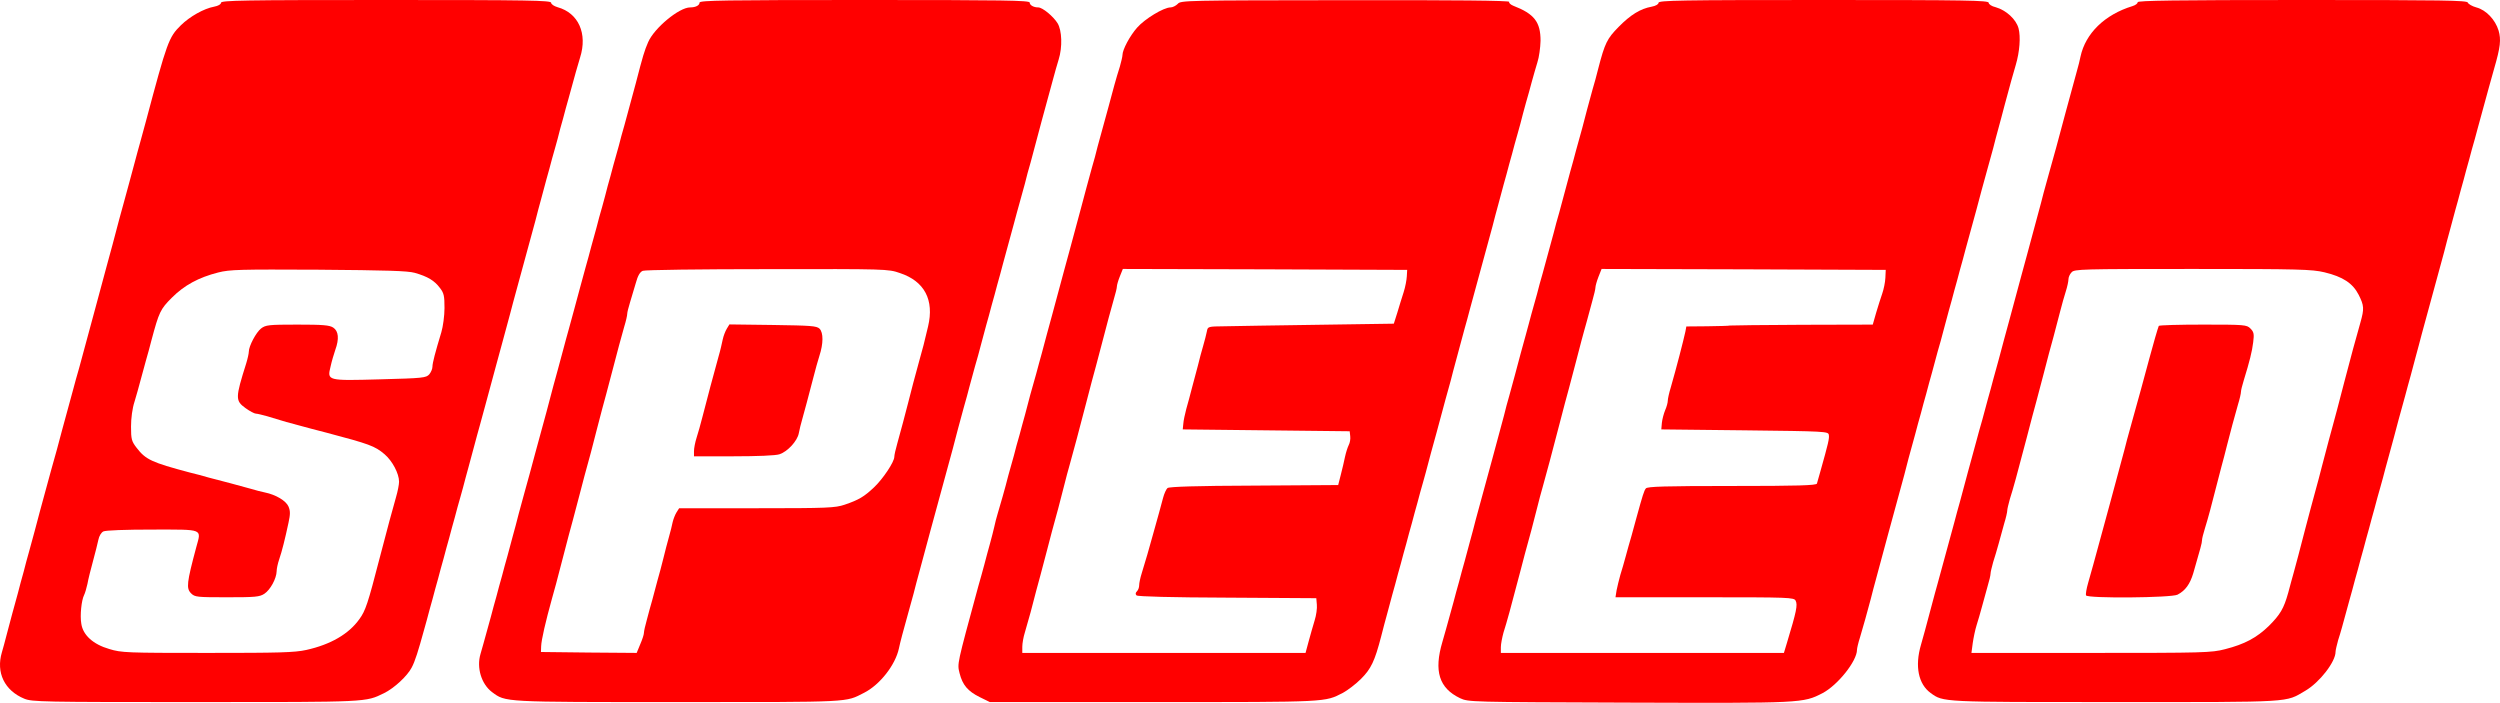
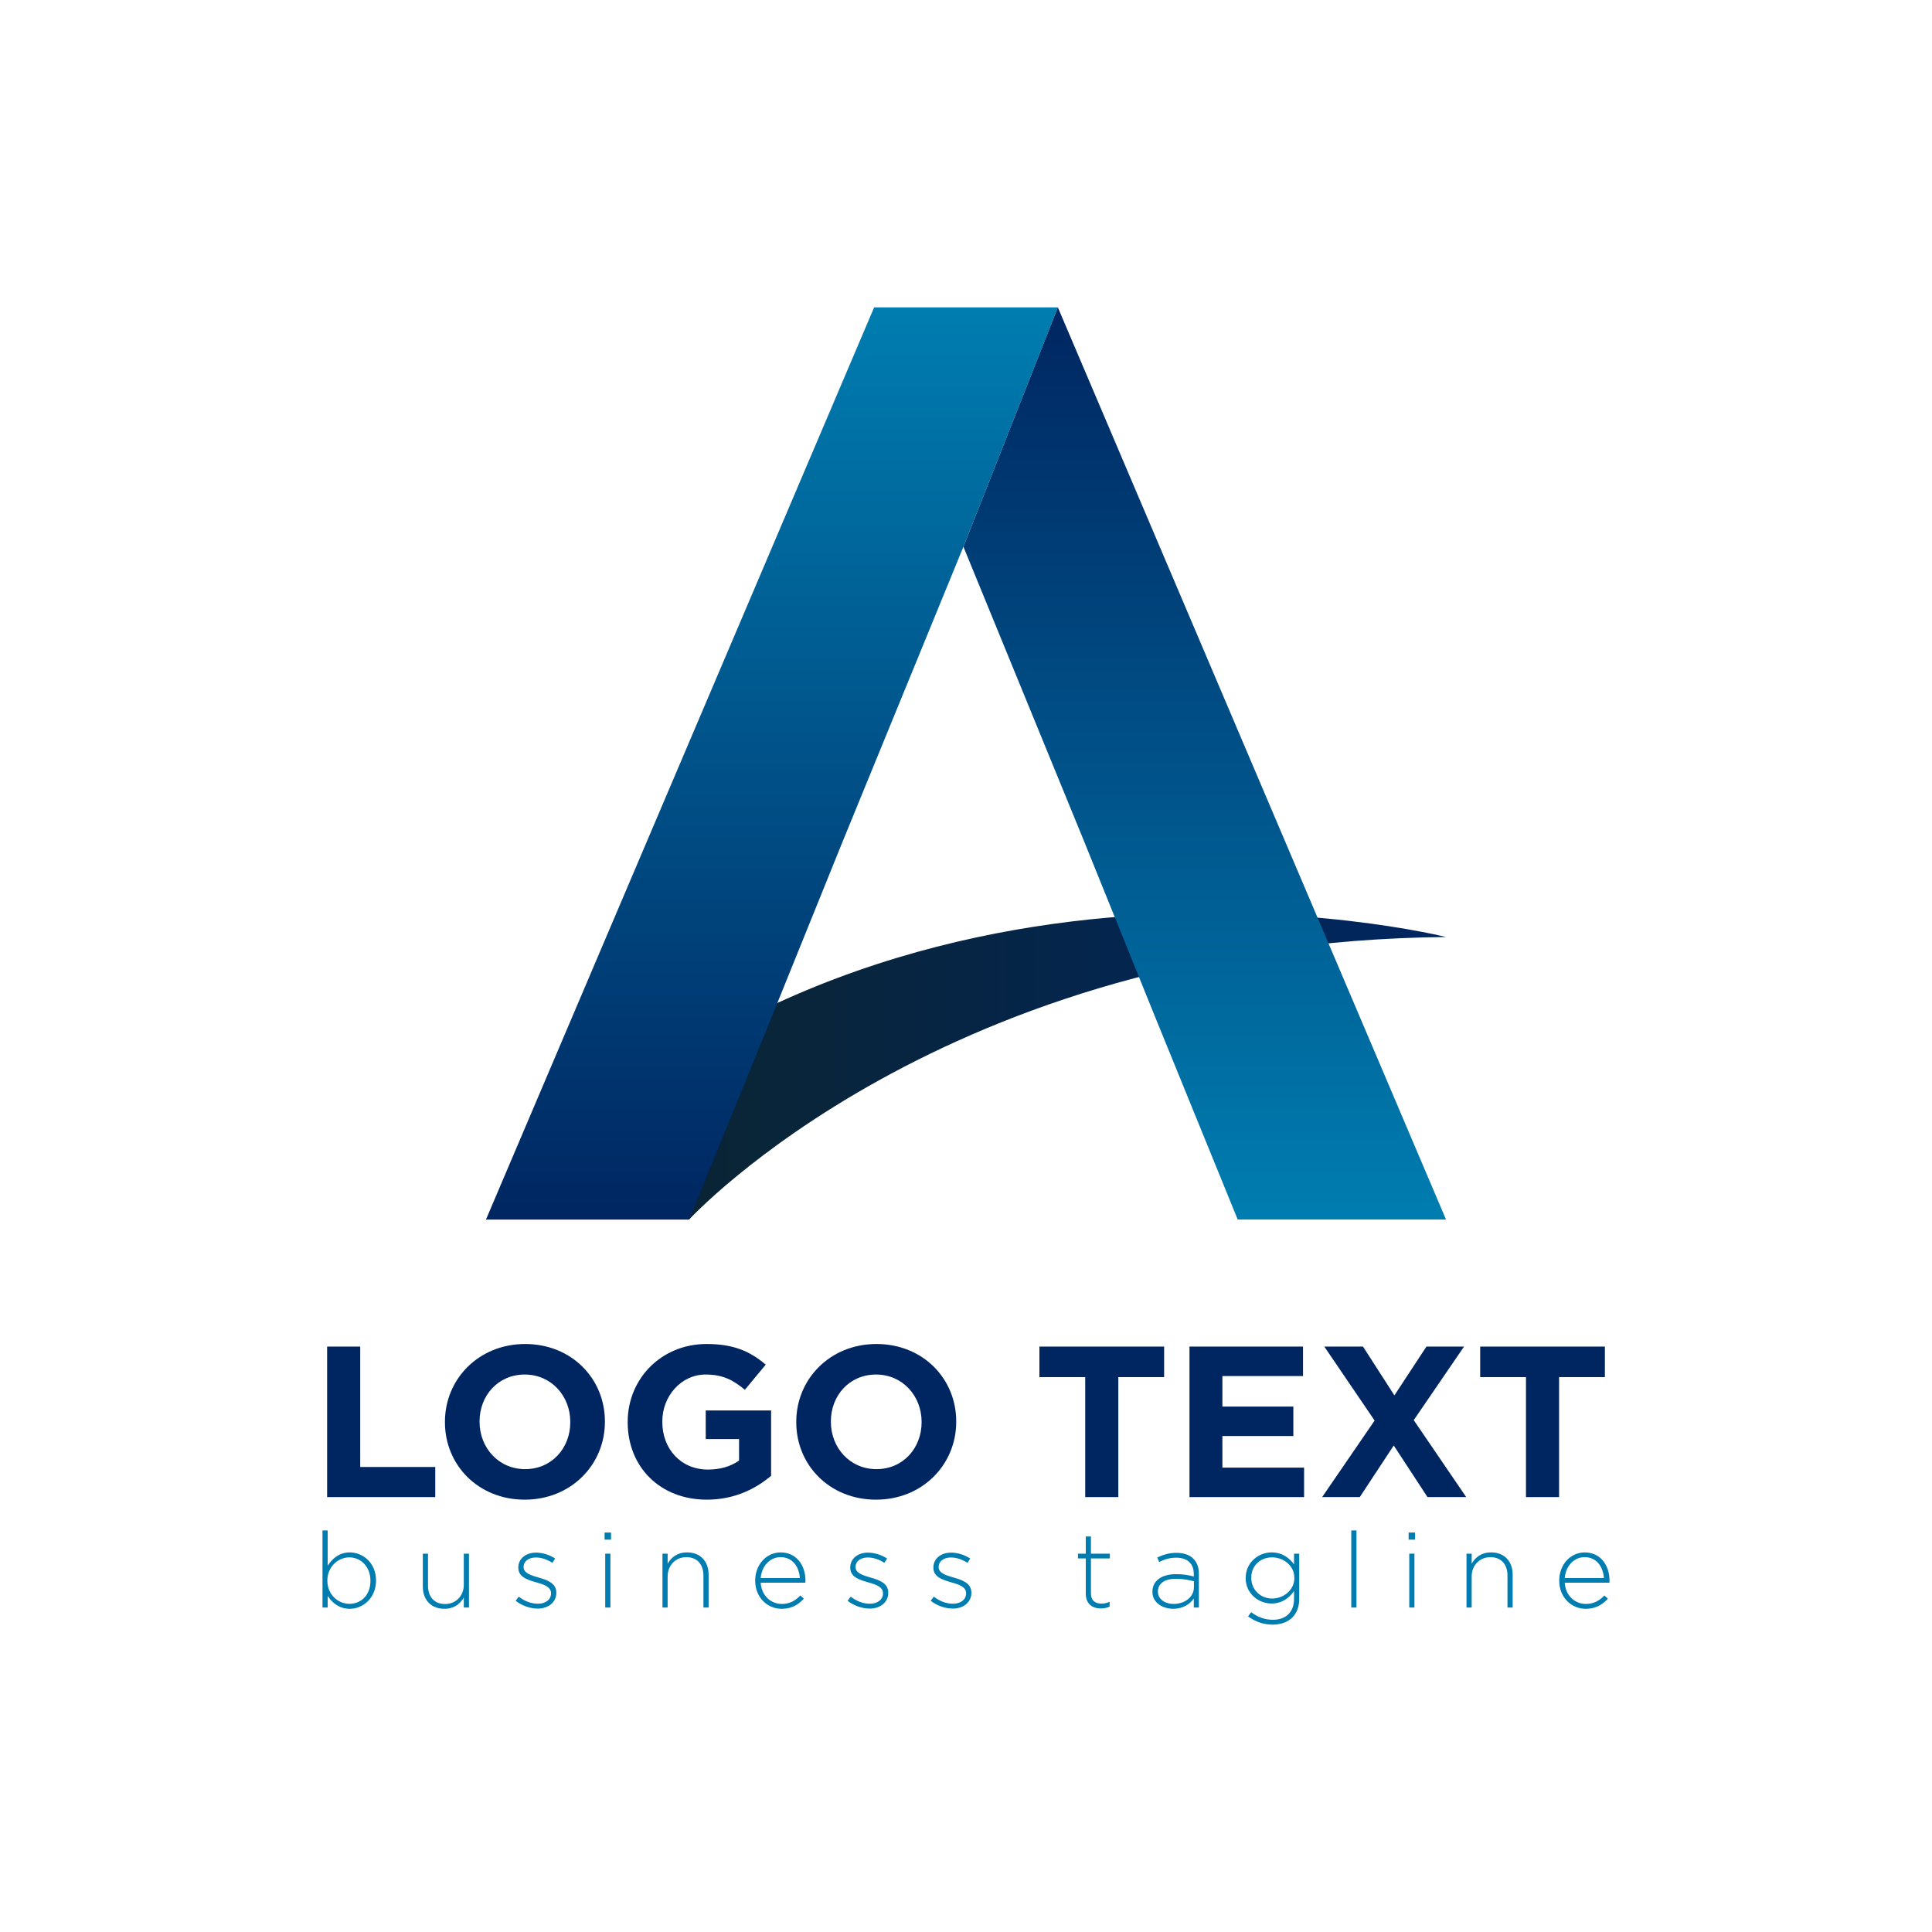
- <svg xmlns="http://www.w3.org/2000/svg" viewBox="25.146 23.876 423.666 119.105">
-   <g transform="matrix(0.031434, 0, 0, -0.031434, 25.18965, 426.5456)" fill="#000000" stroke="none" style="filter: none;">
-     <path d="M1190 12795 c0 -8 -15 -17 -37 -21 -55 -10 -131 -53 -179 -100 -66 -65 -74 -88 -189 -519 -9 -33 -22 -82 -30 -110 -8 -27 -21 -77 -30 -110 -9 -33 -23 -85 -31 -115 -8 -30 -22 -80 -30 -110 -15 -54 -24 -86 -59 -220 -10 -36 -23 -85 -30 -110 -13 -47 -37 -136 -62 -230 -33 -122 -61 -227 -88 -325 -10 -33 -24 -85 -32 -115 -8 -30 -22 -80 -30 -110 -8 -30 -22 -80 -30 -110 -8 -30 -21 -77 -28 -105 -8 -27 -21 -76 -30 -107 -15 -55 -27 -100 -60 -220 -8 -29 -21 -80 -30 -113 -9 -33 -22 -82 -30 -110 -8 -27 -21 -76 -29 -108 -9 -31 -23 -83 -31 -115 -22 -77 -39 -144 -60 -222 -9 -36 -21 -79 -26 -96 -33 -110 14 -207 121 -251 42 -17 96 -18 925 -18 936 0 913 -1 1014 48 55 27 126 93 149 138 18 33 36 91 67 204 9 30 22 80 30 110 9 30 22 80 30 110 9 30 22 80 30 110 9 30 22 80 30 110 9 30 22 80 30 110 9 30 22 80 30 110 9 30 22 79 30 107 7 29 21 78 29 108 8 30 22 82 31 115 9 33 22 83 30 110 8 28 21 77 30 110 31 114 43 160 59 218 8 31 22 81 30 110 8 28 21 77 29 107 8 30 23 84 32 120 10 36 23 85 30 110 7 25 20 74 30 110 10 36 23 85 30 110 7 25 20 74 30 110 9 36 23 89 31 117 8 29 21 78 29 108 9 30 22 80 30 110 9 30 22 79 30 107 7 29 20 78 29 108 8 30 21 80 30 110 35 128 49 178 62 220 41 129 -9 240 -121 271 -20 6 -35 16 -35 24 0 13 -118 15 -890 15 -772 0 -890 -2 -890 -15z m1045 -1456 c70 -20 106 -42 135 -81 22 -28 25 -43 25 -109 0 -41 -8 -100 -17 -130 -33 -109 -48 -166 -48 -186 0 -12 -8 -30 -17 -41 -17 -19 -33 -21 -263 -27 -290 -8 -288 -8 -269 70 6 28 18 67 25 88 22 60 18 102 -11 121 -20 13 -55 16 -193 16 -156 0 -171 -2 -196 -21 -27 -21 -66 -95 -66 -125 0 -9 -6 -37 -14 -63 -59 -187 -59 -201 -4 -241 22 -16 48 -30 56 -30 8 0 35 -7 61 -14 25 -8 72 -22 103 -31 123 -33 165 -45 218 -58 230 -61 259 -71 312 -116 42 -36 78 -104 78 -148 0 -15 -7 -51 -16 -82 -26 -91 -40 -145 -89 -331 -63 -244 -76 -283 -109 -328 -57 -80 -155 -137 -286 -166 -64 -14 -143 -16 -534 -16 -434 0 -463 1 -528 21 -87 25 -142 75 -151 136 -8 45 1 128 15 155 5 10 13 37 18 60 4 24 18 79 30 123 12 44 25 96 29 115 4 20 15 39 27 45 12 6 118 10 265 10 279 0 263 6 236 -94 -52 -194 -55 -223 -28 -250 20 -20 32 -21 194 -21 153 0 175 2 201 19 32 21 65 82 66 121 0 13 6 42 14 65 15 44 31 108 50 197 10 46 10 63 0 87 -13 31 -68 64 -127 76 -18 4 -52 12 -77 20 -25 7 -74 20 -110 30 -36 9 -87 23 -115 30 -27 8 -75 21 -105 28 -203 54 -236 69 -285 133 -27 35 -30 46 -30 114 0 45 7 99 19 135 10 33 24 83 31 110 8 28 21 77 30 110 10 33 23 83 30 110 41 153 48 168 110 230 67 67 144 109 250 136 63 16 116 17 540 15 367 -3 481 -6 520 -17z" style="fill: rgb(255, 0, 0);" />
-     <path d="M3770 12796 c0 -15 -21 -26 -51 -26 -59 0 -193 -111 -226 -187 -20 -46 -28 -72 -67 -223 -21 -78 -39 -144 -61 -225 -10 -33 -23 -82 -30 -110 -8 -27 -21 -76 -30 -107 -8 -32 -22 -82 -30 -110 -7 -29 -21 -80 -30 -113 -10 -33 -23 -82 -30 -110 -8 -27 -20 -75 -29 -105 -8 -30 -21 -80 -30 -110 -8 -30 -22 -80 -30 -110 -8 -30 -22 -82 -31 -115 -9 -33 -22 -82 -30 -110 -8 -27 -21 -77 -30 -110 -9 -33 -23 -85 -31 -115 -15 -54 -24 -86 -59 -220 -10 -36 -23 -85 -30 -110 -7 -25 -20 -74 -30 -110 -21 -79 -43 -160 -60 -220 -7 -25 -20 -74 -30 -110 -9 -36 -23 -89 -31 -117 -8 -29 -21 -78 -29 -108 -9 -30 -22 -80 -30 -110 -9 -30 -22 -80 -30 -110 -9 -30 -22 -80 -30 -110 -41 -147 -47 -172 -56 -201 -22 -74 5 -162 62 -205 75 -55 51 -54 1004 -54 948 0 899 -2 1002 50 85 43 169 150 188 240 6 30 24 97 50 190 8 28 21 75 29 105 7 30 21 80 29 110 26 96 44 163 62 230 10 36 23 85 30 110 7 25 20 74 30 110 10 36 23 85 30 110 7 25 20 74 30 110 19 75 37 140 60 225 10 33 23 83 30 110 8 28 21 77 30 110 10 33 24 84 31 112 8 29 21 78 29 108 9 30 22 80 30 110 9 30 22 80 30 110 9 30 22 80 30 110 37 135 45 164 60 220 9 33 22 83 30 110 8 28 21 75 29 105 7 30 21 82 31 115 16 58 22 83 60 225 10 36 23 85 30 110 7 25 20 74 30 110 9 36 24 85 31 109 21 67 18 157 -6 196 -23 37 -81 85 -104 85 -25 0 -46 12 -46 26 0 12 -136 14 -890 14 -754 0 -890 -2 -890 -14z m1080 -1458 c133 -44 186 -145 152 -288 -17 -74 -32 -132 -48 -187 -24 -87 -42 -155 -59 -223 -19 -73 -36 -139 -59 -221 -9 -31 -16 -63 -16 -72 0 -27 -61 -119 -110 -165 -52 -49 -81 -67 -158 -93 -51 -17 -89 -19 -473 -19 l-419 0 -14 -22 c-8 -13 -17 -36 -21 -53 -3 -16 -12 -52 -20 -80 -8 -27 -21 -79 -30 -115 -9 -36 -23 -90 -32 -120 -8 -30 -21 -77 -28 -105 -8 -27 -21 -75 -29 -106 -9 -31 -16 -63 -16 -72 0 -8 -9 -36 -20 -61 l-19 -46 -258 2 -258 3 1 30 c1 35 24 134 59 260 14 48 24 86 60 225 9 36 23 88 30 115 14 49 25 93 60 225 16 64 29 110 59 220 8 30 22 84 31 120 9 36 23 88 30 115 14 49 25 93 60 225 22 85 40 152 59 219 9 29 16 60 16 68 0 9 7 36 15 62 8 25 22 72 31 104 11 41 23 61 38 67 11 5 314 9 672 9 640 1 651 1 714 -21z" style="fill: rgb(255, 0, 0);" />
-     <path d="M3917 11038 c-8 -13 -18 -39 -22 -58 -4 -19 -13 -60 -22 -90 -37 -135 -51 -187 -88 -330 -9 -36 -23 -85 -31 -110 -8 -25 -14 -57 -14 -72 l0 -28 214 0 c127 0 227 4 247 11 43 14 96 71 104 113 3 17 12 54 20 81 14 50 28 102 60 225 9 36 23 86 31 111 22 67 22 125 1 147 -16 15 -45 17 -252 20 l-234 3 -14 -23z" style="fill: rgb(255, 0, 0);" />
-     <path d="M6348 12789 c-10 -10 -27 -19 -39 -19 -37 0 -139 -62 -180 -109 -39 -44 -79 -119 -79 -148 0 -9 -7 -36 -14 -62 -8 -25 -22 -71 -30 -101 -8 -30 -22 -82 -31 -115 -19 -68 -37 -134 -59 -215 -7 -30 -21 -82 -31 -115 -9 -33 -22 -82 -30 -110 -7 -27 -20 -75 -28 -105 -26 -96 -44 -163 -62 -230 -10 -36 -23 -85 -30 -110 -13 -47 -37 -136 -62 -230 -8 -30 -22 -80 -30 -110 -8 -30 -21 -77 -28 -105 -8 -27 -21 -77 -30 -110 -22 -76 -44 -156 -60 -220 -8 -27 -21 -77 -30 -110 -10 -33 -23 -82 -30 -110 -8 -27 -21 -76 -30 -107 -8 -32 -22 -84 -31 -115 -9 -32 -21 -74 -27 -93 -6 -19 -14 -51 -18 -70 -4 -19 -15 -60 -23 -90 -8 -30 -23 -82 -31 -115 -9 -33 -23 -85 -32 -115 -117 -431 -114 -416 -101 -470 16 -63 44 -96 108 -128 l55 -27 885 0 c947 0 919 -1 1019 50 24 13 68 46 97 75 54 54 74 95 109 230 9 36 23 89 31 117 8 29 21 78 29 108 9 30 22 80 30 110 9 30 22 80 30 110 9 30 22 80 30 110 9 30 22 80 30 110 9 30 22 80 30 110 9 30 22 79 30 107 17 66 39 146 59 218 8 30 22 82 31 115 9 33 22 83 30 110 8 28 21 75 28 105 17 63 44 164 62 230 7 25 21 74 30 110 10 36 23 85 30 110 7 25 20 74 30 110 10 36 23 85 30 110 7 25 20 74 30 110 9 36 23 89 31 117 8 29 21 78 29 108 9 30 22 80 30 110 9 30 22 80 30 110 9 30 22 79 30 107 7 29 21 80 30 113 10 33 24 85 32 115 8 30 22 77 30 104 9 27 16 79 17 116 0 101 -33 145 -147 189 -15 6 -25 16 -22 21 4 7 -295 10 -882 9 -862 -1 -889 -1 -905 -20z m1235 -1469 c-1 -19 -8 -57 -17 -85 -9 -27 -24 -77 -34 -110 l-19 -60 -409 -6 c-225 -3 -451 -7 -501 -8 -93 -1 -93 -1 -98 -28 -3 -16 -12 -50 -20 -78 -8 -27 -21 -75 -28 -105 -8 -30 -22 -84 -32 -120 -9 -36 -23 -87 -31 -115 -7 -27 -15 -63 -16 -80 l-3 -30 450 -5 450 -5 3 -27 c2 -15 -2 -36 -8 -47 -6 -12 -15 -40 -20 -63 -5 -24 -15 -68 -23 -98 l-14 -55 -453 -3 c-313 -1 -457 -6 -467 -13 -7 -6 -18 -30 -24 -53 -11 -43 -28 -103 -54 -196 -9 -30 -23 -80 -31 -110 -9 -30 -22 -75 -30 -100 -8 -25 -14 -54 -14 -66 0 -11 -5 -25 -12 -32 -8 -8 -9 -15 -2 -22 6 -6 190 -11 489 -12 l480 -3 3 -35 c2 -19 -3 -57 -12 -85 -8 -27 -23 -78 -32 -112 l-17 -63 -764 0 -763 0 0 33 c0 18 6 53 14 78 7 24 21 73 31 109 9 36 23 88 30 115 14 49 25 93 60 225 16 64 29 110 59 220 8 30 22 84 31 120 9 36 23 90 32 120 26 93 42 154 88 330 9 36 23 88 30 115 14 49 25 93 60 225 22 85 40 152 59 219 9 29 16 59 16 67 0 7 7 32 16 54 l16 40 767 -2 766 -3 -2 -35z" style="fill: rgb(255, 0, 0);" />
-     <path d="M8940 12795 c0 -8 -15 -17 -37 -21 -61 -11 -114 -44 -178 -109 -62 -63 -74 -86 -110 -225 -9 -36 -22 -85 -30 -110 -7 -25 -20 -74 -30 -110 -17 -68 -33 -126 -60 -222 -8 -32 -22 -82 -30 -110 -22 -82 -42 -157 -60 -223 -10 -33 -23 -82 -30 -110 -17 -64 -39 -144 -60 -220 -10 -33 -23 -82 -30 -110 -8 -27 -21 -76 -30 -107 -8 -32 -23 -84 -31 -115 -18 -63 -34 -125 -59 -218 -9 -33 -22 -82 -30 -110 -8 -27 -21 -75 -28 -105 -25 -93 -49 -183 -62 -230 -7 -25 -20 -74 -30 -110 -10 -36 -23 -85 -30 -110 -7 -25 -20 -74 -30 -110 -9 -36 -23 -89 -31 -117 -8 -29 -21 -78 -29 -108 -9 -30 -22 -80 -30 -110 -9 -30 -22 -80 -30 -110 -40 -146 -48 -173 -60 -215 -47 -158 -18 -250 95 -304 45 -21 51 -21 910 -24 937 -3 939 -3 1044 51 82 43 186 173 186 234 0 8 7 38 16 66 18 61 38 131 58 207 7 30 21 80 29 110 23 85 43 159 62 230 20 73 42 154 60 220 7 25 20 74 30 110 16 63 26 102 59 220 8 30 21 80 30 110 8 30 21 80 30 110 8 30 21 80 30 110 8 30 22 82 31 115 10 33 24 84 31 112 8 29 21 78 29 108 9 30 22 80 30 110 9 30 22 80 30 110 9 30 22 80 30 110 38 138 45 163 59 215 15 59 39 145 61 225 8 28 21 75 29 105 7 30 21 80 29 110 8 30 23 84 32 120 31 115 47 174 61 220 21 71 27 151 15 197 -13 49 -67 98 -123 114 -22 5 -38 16 -38 24 0 13 -116 15 -890 15 -772 0 -890 -2 -890 -15z m1223 -1483 c-1 -24 -9 -62 -17 -85 -8 -23 -23 -70 -33 -104 l-18 -63 -380 -1 c-209 -1 -384 -3 -390 -4 -5 -2 -61 -3 -122 -4 l-113 -1 -5 -27 c-11 -51 -48 -194 -79 -302 -9 -29 -16 -61 -16 -71 0 -10 -6 -33 -14 -51 -8 -19 -16 -50 -18 -69 l-3 -35 450 -5 c434 -5 450 -6 453 -24 4 -18 -3 -47 -45 -196 -9 -30 -17 -61 -19 -67 -3 -10 -103 -13 -457 -13 -362 0 -457 -3 -465 -13 -10 -12 -17 -35 -52 -162 -6 -22 -18 -65 -26 -95 -9 -30 -23 -80 -31 -110 -8 -30 -21 -75 -29 -100 -7 -25 -16 -62 -20 -82 l-6 -38 481 0 c456 0 481 -1 490 -18 12 -23 5 -57 -47 -229 l-16 -53 -763 0 -763 0 0 31 c0 17 7 52 14 78 20 63 36 122 91 331 16 64 29 110 59 220 8 30 22 84 31 120 9 36 23 90 32 120 26 93 42 154 88 330 9 36 23 88 30 115 14 49 25 93 60 225 9 36 23 88 30 115 8 28 20 75 29 105 8 30 22 80 30 111 9 31 16 62 16 70 0 7 7 33 16 56 l17 43 766 -2 766 -3 -2 -43z" style="fill: rgb(255, 0, 0);" />
-     <path d="M11523 12798 c1 -6 -11 -16 -28 -21 -150 -46 -253 -147 -280 -272 -3 -17 -12 -52 -20 -80 -27 -98 -44 -161 -60 -220 -42 -158 -63 -235 -90 -330 -8 -27 -21 -75 -29 -105 -7 -30 -21 -80 -29 -110 -26 -96 -44 -163 -62 -230 -10 -36 -23 -85 -30 -110 -13 -47 -37 -136 -62 -230 -8 -30 -22 -80 -30 -110 -8 -30 -21 -77 -28 -105 -8 -27 -20 -75 -29 -105 -8 -30 -21 -80 -30 -110 -8 -30 -22 -82 -31 -115 -10 -33 -24 -85 -32 -115 -8 -30 -22 -80 -30 -110 -8 -30 -22 -79 -29 -107 -8 -29 -21 -78 -29 -108 -9 -30 -22 -80 -30 -110 -37 -135 -45 -164 -60 -220 -9 -33 -22 -82 -30 -110 -8 -27 -21 -77 -30 -110 -37 -139 -46 -173 -60 -221 -34 -116 -14 -212 52 -260 69 -50 56 -49 998 -49 969 0 912 -3 1022 61 77 45 163 156 163 210 0 9 7 37 14 63 14 43 21 69 61 216 9 30 22 80 30 110 9 30 22 80 30 110 9 30 22 80 30 110 9 30 22 80 30 110 9 30 22 80 30 110 9 30 22 79 30 107 7 29 21 78 29 108 8 30 22 80 30 110 15 59 34 127 61 225 9 33 22 83 30 110 7 28 20 75 28 105 8 30 23 84 32 120 10 36 23 85 30 110 7 25 20 74 30 110 10 36 23 85 30 110 7 25 20 74 30 110 9 36 23 89 31 117 8 29 21 78 29 108 9 30 22 80 30 110 9 30 22 80 30 110 9 30 22 80 30 110 9 30 23 81 31 112 19 70 41 149 61 223 8 30 21 75 28 100 34 117 38 156 24 205 -18 59 -67 111 -120 125 -22 6 -43 18 -46 26 -4 12 -127 14 -894 14 -677 0 -888 -3 -886 -12z m1007 -1456 c100 -24 153 -59 185 -122 29 -58 30 -74 9 -149 -29 -101 -48 -173 -87 -321 -32 -124 -49 -188 -62 -235 -14 -49 -25 -93 -60 -225 -9 -36 -23 -89 -31 -117 -18 -67 -39 -143 -57 -213 -32 -124 -49 -188 -62 -235 -8 -27 -21 -77 -30 -110 -24 -86 -43 -118 -105 -180 -65 -63 -130 -98 -236 -125 -73 -19 -113 -20 -722 -20 l-645 0 7 53 c4 28 13 72 21 97 8 25 21 70 29 100 8 30 22 79 30 109 9 29 16 60 16 68 0 9 7 36 14 62 8 25 22 71 30 101 8 30 22 79 30 109 9 29 16 60 16 68 0 9 7 36 14 62 20 63 36 122 91 331 9 36 23 88 30 115 14 49 25 93 60 225 9 36 23 88 30 115 15 53 32 117 60 225 9 36 23 85 31 110 8 25 14 54 14 64 0 11 7 28 17 38 15 17 49 18 652 18 579 0 643 -2 711 -18z" style="fill: rgb(255, 0, 0);" />
-     <path d="M11637 11053 c-5 -11 -32 -105 -51 -176 -28 -105 -64 -236 -91 -332 -8 -27 -21 -75 -29 -105 -7 -30 -21 -80 -29 -110 -26 -96 -44 -163 -62 -230 -10 -36 -23 -85 -30 -110 -7 -25 -20 -74 -30 -110 -24 -88 -39 -144 -59 -213 -9 -31 -14 -62 -11 -67 10 -17 460 -13 493 4 42 22 67 56 85 116 39 135 47 163 47 177 0 9 7 36 15 62 8 25 21 71 29 101 38 147 49 189 61 235 8 28 21 79 30 115 19 76 38 144 59 219 9 29 16 60 16 68 0 9 7 36 15 62 32 104 45 156 51 206 6 45 3 56 -15 74 -20 20 -30 21 -255 21 -129 0 -237 -3 -239 -7z" style="fill: rgb(255, 0, 0);" />
+ <svg xmlns="http://www.w3.org/2000/svg" version="1.1" id="Layer_1" x="0px" y="0px" viewBox="0 0 1300 1300" style="enable-background:new 0 0 1300 1300;" xml:space="preserve">
+   <g id="XMLID_4_">
+     <g id="XMLID_2_">
+       <linearGradient id="XMLID_00000048490200246144018660000002867216999861880479_" gradientUnits="userSpaceOnUse" x1="327.006" y1="717.488" x2="972.994" y2="717.488">
+         <stop offset="0" style="stop-color:#0C2428" />
+         <stop offset="1" style="stop-color:#002661" />
+       </linearGradient>
+       <path id="XMLID_3_" style="fill:url(#XMLID_00000048490200246144018660000002867216999861880479_);" d="M463.691,820.595    c0,0,171.532-186.783,509.303-190.105c0,0-390.658-98.151-645.989,190.105H463.691z" />
+       <linearGradient id="XMLID_00000111878135792754966740000014984406230202440633_" gradientUnits="userSpaceOnUse" x1="519.41" y1="820.595" x2="519.41" y2="206.819">
+         <stop offset="0" style="stop-color:#002661" />
+         <stop offset="1" style="stop-color:#007DB0" />
+       </linearGradient>
+       <polygon id="XMLID_6_" style="fill:url(#XMLID_00000111878135792754966740000014984406230202440633_);" points="327.006,820.595     463.691,820.595 519.409,683.91 567.293,565.509 648.259,367.88 711.814,206.819 588.187,206.819   " />
+       <linearGradient id="XMLID_00000119796349366517399230000009574478550155816339_" gradientUnits="userSpaceOnUse" x1="810.627" y1="820.595" x2="810.627" y2="206.819">
+         <stop offset="0" style="stop-color:#007DB0" />
+         <stop offset="1" style="stop-color:#002661" />
+       </linearGradient>
+       <polygon id="XMLID_1_" style="fill:url(#XMLID_00000119796349366517399230000009574478550155816339_);" points="832.827,820.595     972.994,820.595 711.814,206.819 648.259,367.88 729.226,565.509 777.109,683.91   " />
+     </g>
+     <g id="XMLID_7_">
+       <path id="XMLID_45_" style="fill:#002661;" d="M220.111,906.086h22.279v81.015h50.49v20.254h-72.77V906.086z" />
+       <path id="XMLID_47_" style="fill:#002661;" d="M299.391,957.011v-0.29c0-28.79,22.714-52.371,53.962-52.371    c31.249,0,53.673,23.292,53.673,52.081v0.29c0,28.789-22.714,52.371-53.963,52.371    C321.815,1009.092,299.391,985.799,299.391,957.011z M383.734,957.011v-0.29c0-17.361-12.731-31.828-30.671-31.828    c-17.939,0-30.38,14.178-30.38,31.539v0.29c0,17.361,12.731,31.827,30.67,31.827C371.292,988.548,383.734,974.37,383.734,957.011z    " />
+       <path id="XMLID_50_" style="fill:#002661;" d="M422.36,957.011v-0.29c0-28.79,22.424-52.371,53.094-52.371    c18.229,0,29.223,4.919,39.785,13.888l-14.033,16.926c-7.812-6.511-14.757-10.273-26.475-10.273    c-16.203,0-29.079,14.323-29.079,31.539v0.29c0,18.518,12.731,32.117,30.67,32.117c8.102,0,15.335-2.026,20.977-6.076v-14.468    h-22.424v-19.24h43.98v43.979c-10.417,8.826-24.739,16.059-43.257,16.059C444.061,1009.092,422.36,986.956,422.36,957.011z" />
+       <path id="XMLID_52_" style="fill:#002661;" d="M535.784,957.011v-0.29c0-28.79,22.714-52.371,53.962-52.371    c31.249,0,53.672,23.292,53.672,52.081v0.29c0,28.789-22.713,52.371-53.962,52.371    C558.208,1009.092,535.784,985.799,535.784,957.011z M620.126,957.011v-0.29c0-17.361-12.731-31.828-30.67-31.828    c-17.939,0-30.38,14.178-30.38,31.539v0.29c0,17.361,12.73,31.827,30.67,31.827C607.684,988.548,620.126,974.37,620.126,957.011z" />
+       <path id="XMLID_55_" style="fill:#002661;" d="M730.219,926.629h-30.815v-20.542h83.908v20.542h-30.815v80.727h-22.278V926.629z" />
+       <path id="XMLID_57_" style="fill:#002661;" d="M800.384,906.086h76.387v19.82h-54.252v20.542h47.741v19.821h-47.741v21.266h54.974    v19.82h-77.109V906.086z" />
+       <path id="XMLID_59_" style="fill:#002661;" d="M924.946,955.852l-33.853-49.766h26.042l21.121,32.839l21.556-32.839h25.316    l-33.853,49.478l35.301,51.791h-26.042l-22.713-34.722l-22.858,34.722h-25.318L924.946,955.852z" />
+       <path id="XMLID_61_" style="fill:#002661;" d="M1026.796,926.629h-30.815v-20.542h83.908v20.542h-30.815v80.727h-22.278V926.629z" />
+     </g>
+     <g id="XMLID_5_">
+       <path id="XMLID_8_" style="fill:#007DB0;" d="M220.482,1073.854v7.816H217v-51.87h3.482v23.733    c3.126-4.761,7.744-8.954,14.921-8.954c8.739,0,17.622,7.035,17.622,18.83v0.142c0,11.795-8.882,18.971-17.622,18.971    C228.156,1082.522,223.466,1078.402,220.482,1073.854z M249.259,1063.694v-0.142c0-9.522-6.609-15.633-14.212-15.633    c-7.532,0-14.779,6.324-14.779,15.561v0.142c0,9.308,7.247,15.561,14.779,15.561    C242.935,1079.184,249.259,1073.427,249.259,1063.694z" />
+       <path id="XMLID_11_" style="fill:#007DB0;" d="M284.512,1067.601v-22.168h3.482v21.53c0,7.461,4.192,12.364,11.51,12.364    c7.106,0,12.577-5.401,12.577-12.933v-20.961h3.481v36.238h-3.481v-6.751c-2.416,4.265-6.466,7.603-13.074,7.603    C289.841,1082.522,284.512,1076.271,284.512,1067.601z" />
+       <path id="XMLID_13_" style="fill:#007DB0;" d="M346.979,1077.123l2.061-2.771c3.978,3.055,8.384,4.761,13.003,4.761    c4.902,0,8.739-2.701,8.739-6.893v-0.142c0-4.263-4.547-5.826-9.592-7.247c-5.898-1.706-12.435-3.482-12.435-9.947v-0.142    c0-5.826,4.903-10.02,11.937-10.02c4.335,0,9.237,1.563,12.861,3.98l-1.847,2.913c-3.34-2.203-7.319-3.624-11.155-3.624    c-4.974,0-8.243,2.7-8.243,6.324v0.142c0,4.05,4.903,5.542,10.09,7.034c5.826,1.634,11.937,3.767,11.937,10.162v0.142    c0,6.465-5.542,10.587-12.505,10.587C356.572,1082.382,350.816,1080.25,346.979,1077.123z" />
+       <path id="XMLID_15_" style="fill:#007DB0;" d="M406.816,1031.221h4.334v4.761h-4.334V1031.221z M407.243,1045.433h3.481v36.238    h-3.481V1045.433z" />
+       <path id="XMLID_18_" style="fill:#007DB0;" d="M445.76,1045.433h3.482v6.749c2.416-4.263,6.466-7.603,13.073-7.603    c9.166,0,14.495,6.253,14.495,14.923v22.168h-3.481v-21.53c0-7.461-4.193-12.364-11.511-12.364    c-7.106,0-12.576,5.401-12.576,12.933v20.961h-3.482V1045.433z" />
+       <path id="XMLID_20_" style="fill:#007DB0;" d="M508.156,1063.623v-0.142c0-10.516,7.389-18.901,17.195-18.901    c10.16,0,16.627,8.243,16.627,18.972c0,0.64,0,0.852-0.071,1.421h-30.056c0.639,9.024,7.105,14.283,14.211,14.283    c5.614,0,9.45-2.488,12.435-5.686l2.415,2.132c-3.695,3.978-8.029,6.82-14.992,6.82    C516.399,1082.522,508.156,1074.92,508.156,1063.623z M538.212,1061.846c-0.497-7.318-4.69-14.069-13.003-14.069    c-7.176,0-12.719,6.04-13.358,14.069H538.212z" />
+       <path id="XMLID_23_" style="fill:#007DB0;" d="M570.339,1077.123l2.061-2.771c3.978,3.055,8.385,4.761,13.003,4.761    c4.902,0,8.739-2.701,8.739-6.893v-0.142c0-4.263-4.547-5.826-9.592-7.247c-5.898-1.706-12.435-3.482-12.435-9.947v-0.142    c0-5.826,4.903-10.02,11.937-10.02c4.335,0,9.237,1.563,12.861,3.98l-1.847,2.913c-3.34-2.203-7.319-3.624-11.156-3.624    c-4.973,0-8.242,2.7-8.242,6.324v0.142c0,4.05,4.903,5.542,10.09,7.034c5.826,1.634,11.937,3.767,11.937,10.162v0.142    c0,6.465-5.542,10.587-12.505,10.587C579.931,1082.382,574.175,1080.25,570.339,1077.123z" />
+       <path id="XMLID_25_" style="fill:#007DB0;" d="M626.268,1077.123l2.061-2.771c3.978,3.055,8.384,4.761,13.002,4.761    c4.903,0,8.739-2.701,8.739-6.893v-0.142c0-4.263-4.548-5.826-9.591-7.247c-5.899-1.706-12.435-3.482-12.435-9.947v-0.142    c0-5.826,4.903-10.02,11.937-10.02c4.334,0,9.237,1.563,12.86,3.98l-1.846,2.913c-3.34-2.203-7.32-3.624-11.156-3.624    c-4.974,0-8.243,2.7-8.243,6.324v0.142c0,4.05,4.903,5.542,10.091,7.034c5.826,1.634,11.937,3.767,11.937,10.162v0.142    c0,6.465-5.542,10.587-12.506,10.587C635.86,1082.382,630.104,1080.25,626.268,1077.123z" />
+       <path id="XMLID_27_" style="fill:#007DB0;" d="M730.591,1072.362v-23.731h-5.257v-3.198h5.257v-11.581h3.482v11.581h12.718v3.198    h-12.718v23.376c0,5.188,3.055,7.036,7.247,7.036c1.777,0,3.269-0.356,5.33-1.279v3.267c-1.848,0.854-3.624,1.281-5.899,1.281    C735.138,1082.311,730.591,1079.255,730.591,1072.362z" />
+       <path id="XMLID_29_" style="fill:#007DB0;" d="M775.434,1071.155v-0.142c0-7.532,6.466-11.795,15.844-11.795    c5.045,0,8.528,0.638,12.008,1.563v-1.563c0-7.318-4.476-11.085-11.937-11.085c-4.405,0-8.028,1.208-11.368,2.913l-1.279-3.055    c3.978-1.848,7.886-3.127,12.86-3.127c4.903,0,8.81,1.35,11.441,3.98c2.415,2.415,3.694,5.755,3.694,10.231v22.595h-3.411v-6.04    c-2.486,3.482-6.963,6.892-13.854,6.892C782.681,1082.522,775.434,1078.686,775.434,1071.155z M803.357,1068.099v-4.121    c-3.055-0.782-7.105-1.634-12.291-1.634c-7.674,0-11.939,3.409-11.939,8.455v0.142c0,5.259,4.974,8.314,10.516,8.314    C797.035,1079.255,803.357,1074.708,803.357,1068.099z" />
+       <path id="XMLID_32_" style="fill:#007DB0;" d="M839.818,1087.639l2.061-2.842c4.334,3.34,9.308,5.116,14.637,5.116    c8.314,0,14.211-4.761,14.211-14.069v-5.259c-3.127,4.476-7.958,8.385-15.135,8.385c-8.739,0-17.409-6.68-17.409-17.053v-0.142    c0-10.445,8.67-17.196,17.409-17.196c7.247,0,12.15,3.838,15.135,8.101v-7.247h3.482v30.625c0,5.257-1.706,9.38-4.619,12.293    c-3.126,3.126-7.816,4.83-13.146,4.83C850.406,1093.181,844.793,1091.334,839.818,1087.639z M870.941,1061.846v-0.142    c0-8.384-7.461-13.785-14.992-13.785c-7.603,0-13.998,5.259-13.998,13.714v0.142c0,8.172,6.538,13.856,13.998,13.856    C863.481,1075.631,870.941,1070.089,870.941,1061.846z" />
+       <path id="XMLID_35_" style="fill:#007DB0;" d="M909.25,1029.8h3.48v51.87h-3.48V1029.8z" />
+       <path id="XMLID_37_" style="fill:#007DB0;" d="M947.839,1031.221h4.334v4.761h-4.334V1031.221z M948.266,1045.433h3.481v36.238    h-3.481V1045.433z" />
+       <path id="XMLID_40_" style="fill:#007DB0;" d="M986.781,1045.433h3.482v6.749c2.415-4.263,6.466-7.603,13.073-7.603    c9.166,0,14.496,6.253,14.496,14.923v22.168h-3.482v-21.53c0-7.461-4.192-12.364-11.51-12.364    c-7.107,0-12.577,5.401-12.577,12.933v20.961h-3.482V1045.433z" />
+       <path id="XMLID_42_" style="fill:#007DB0;" d="M1049.178,1063.623v-0.142c0-10.516,7.389-18.901,17.196-18.901    c10.16,0,16.627,8.243,16.627,18.972c0,0.64,0,0.852-0.071,1.421h-30.056c0.639,9.024,7.105,14.283,14.21,14.283    c5.615,0,9.451-2.488,12.435-5.686l2.415,2.132c-3.694,3.978-8.028,6.82-14.992,6.82    C1057.421,1082.522,1049.178,1074.92,1049.178,1063.623z M1079.233,1061.846c-0.496-7.318-4.69-14.069-13.002-14.069    c-7.176,0-12.719,6.04-13.358,14.069H1079.233z" />
+     </g>
  </g>
</svg>
